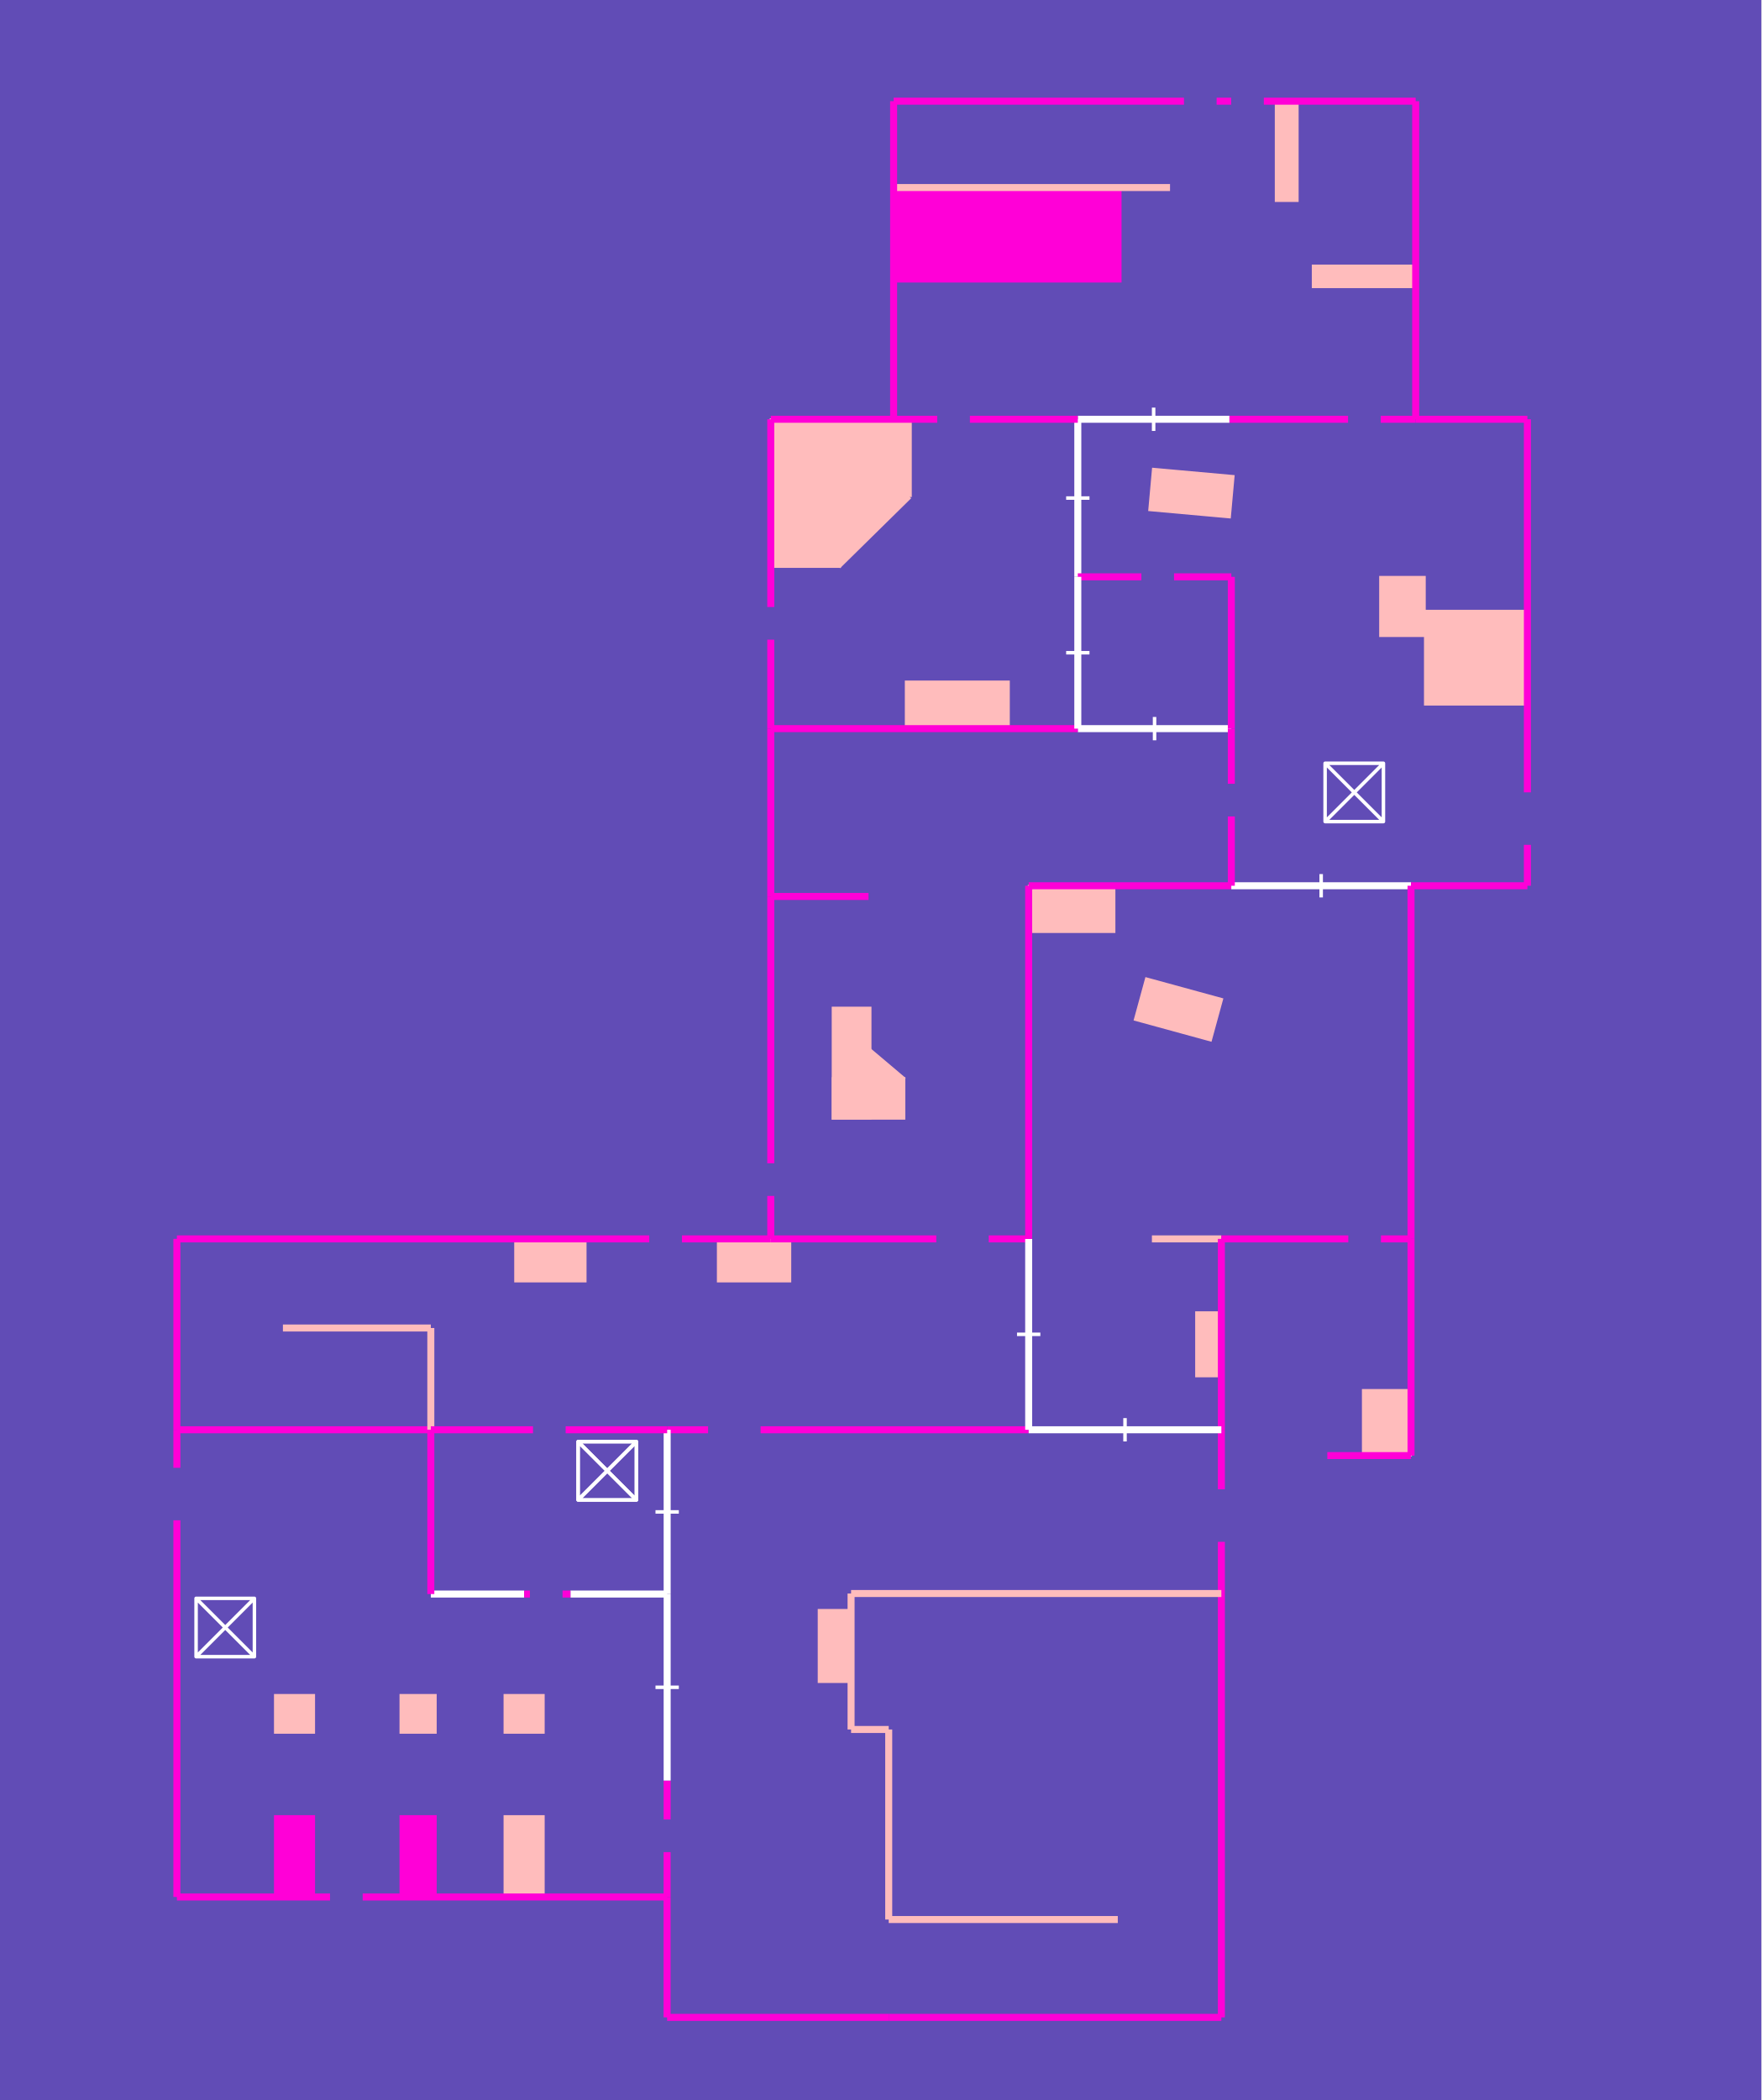
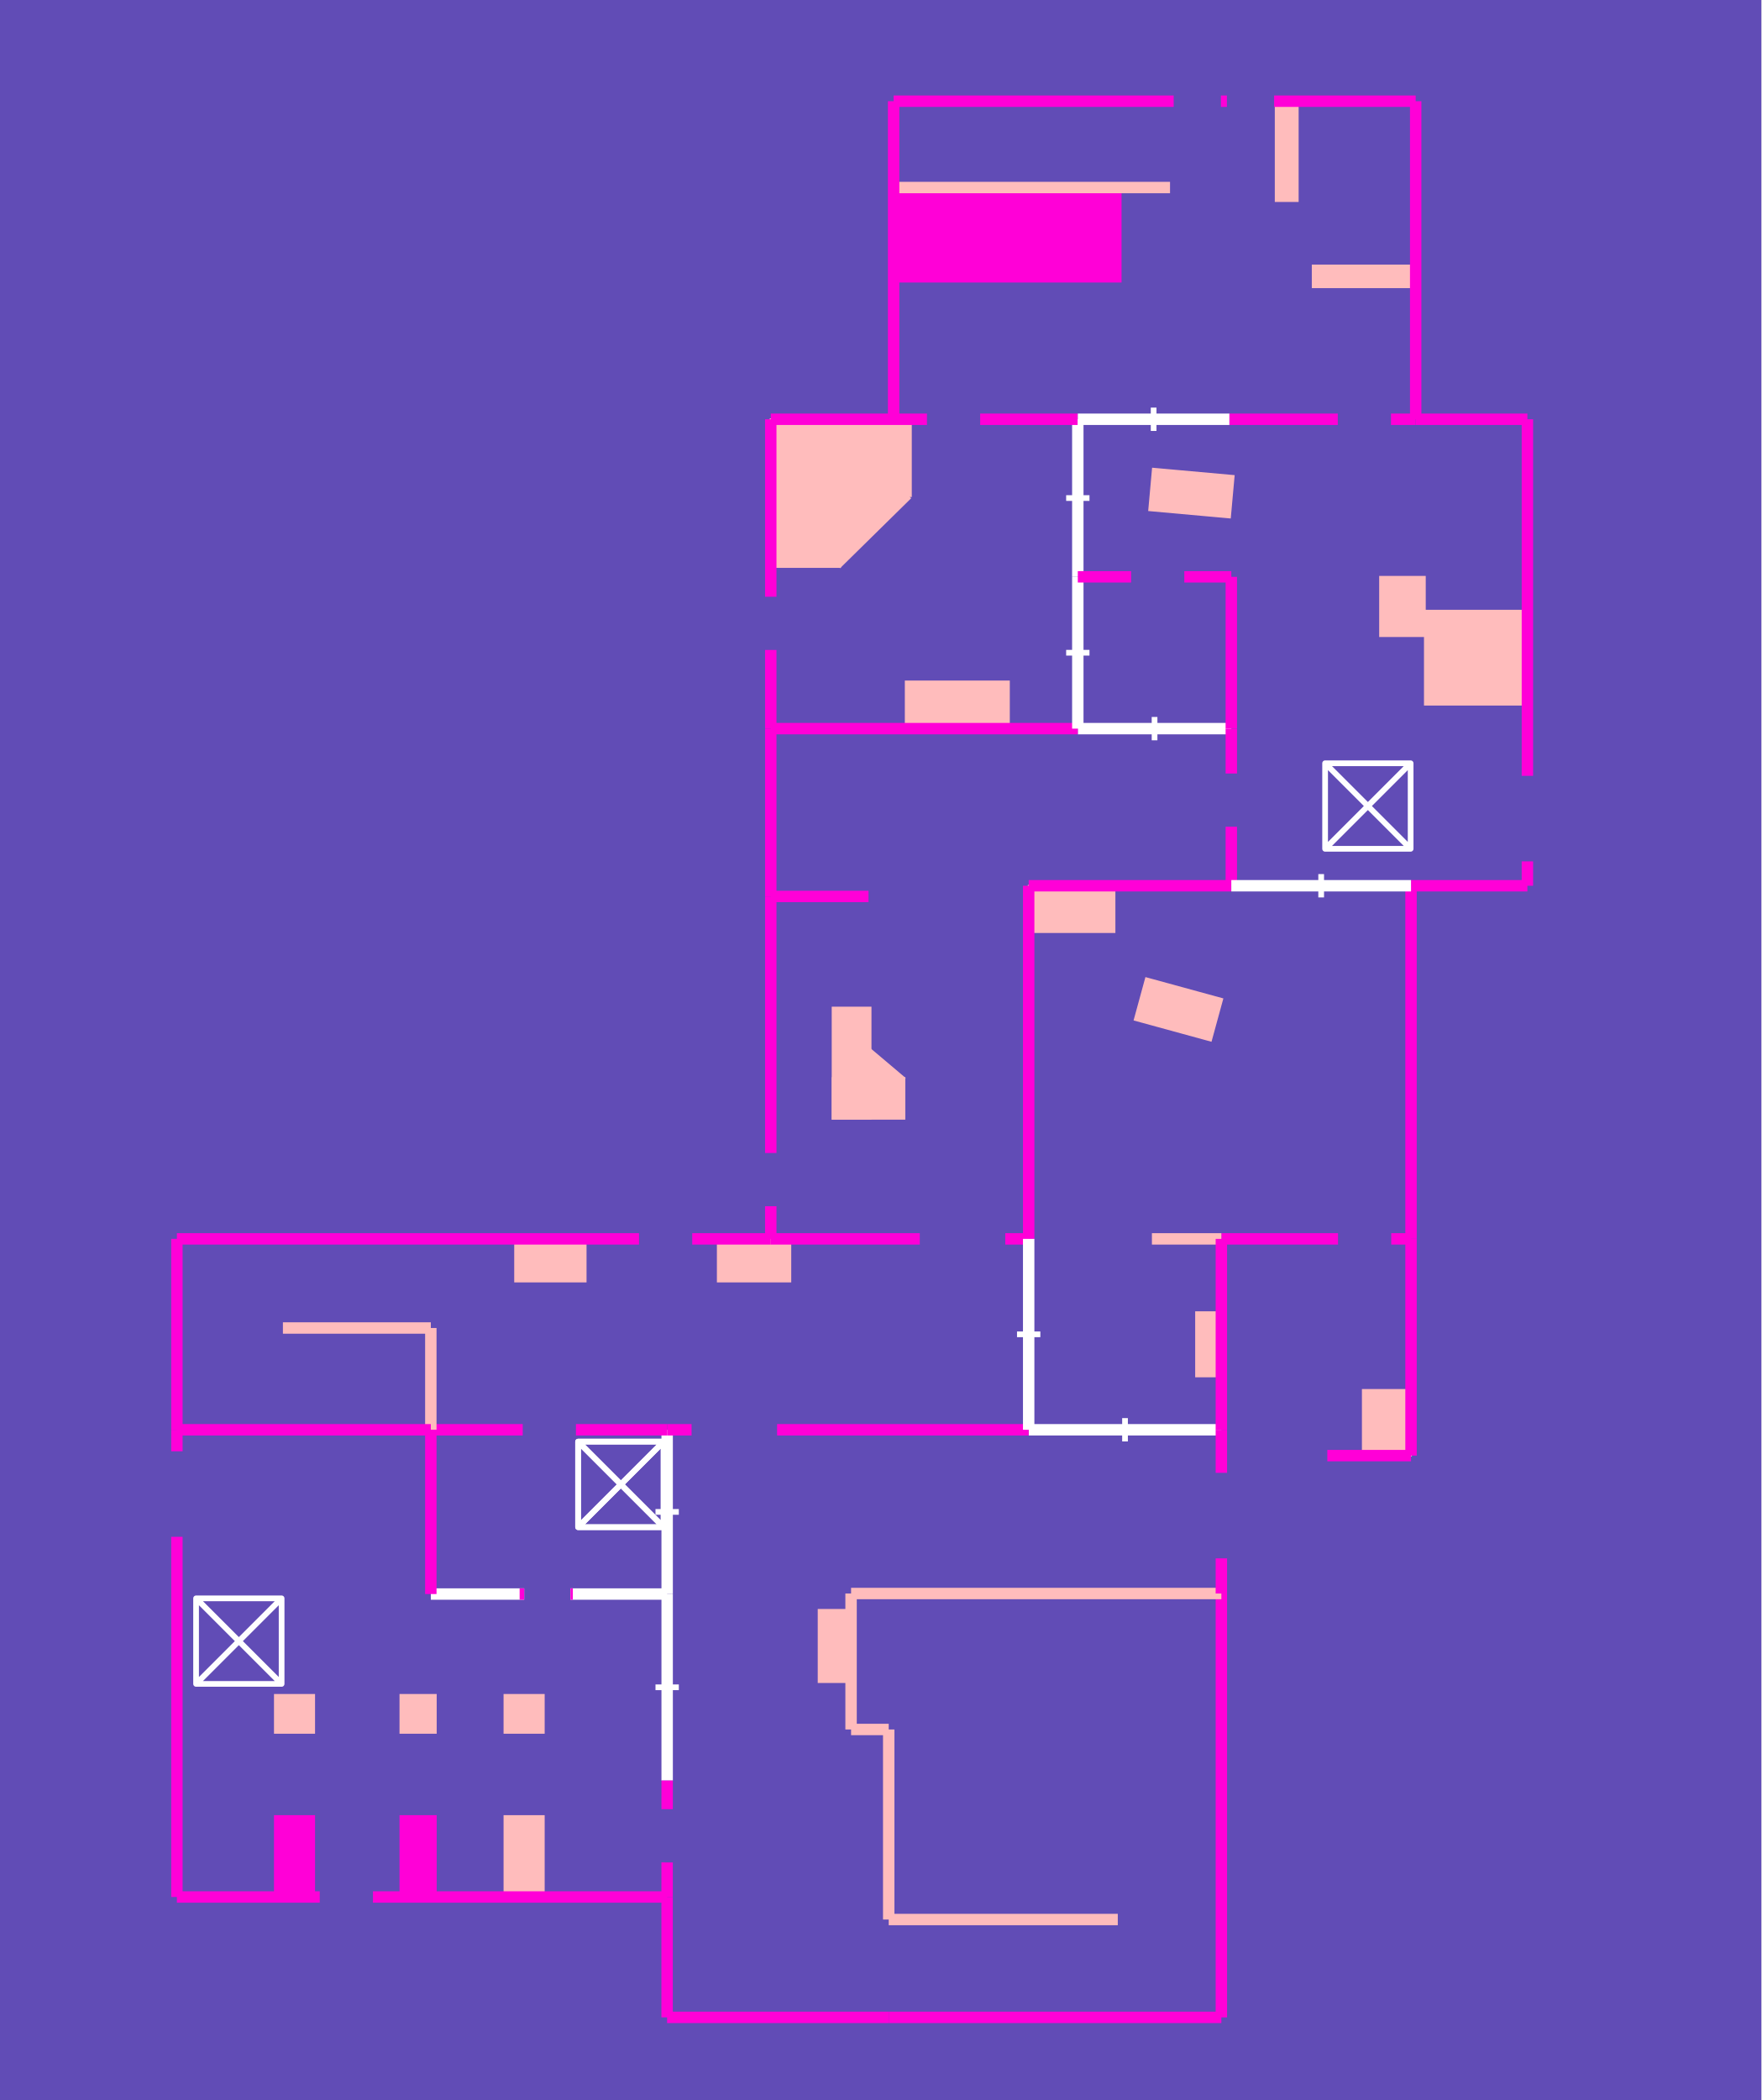
<svg xmlns="http://www.w3.org/2000/svg" viewBox="-335 -450 755 900">
  <rect fill="#614CB6" height="900" width="755" x="-335" y="-450" />
+   <path d="M156.249,30.791 L188.939,21.843 L184.05,3.985 L151.361,12.933 z" fill="#FFBCBC" stroke="#FFBCBC" stroke-width="0.75" transform="scale(1, -1)" />
+   <path d="M249.165,-145.677 L269.837,-145.677 L269.837,-173.829 L249.165,-173.829 z" fill="#FFBCBC" stroke="#FFBCBC" stroke-width="0.75" transform="scale(1, -1)" />
+   <path d="M21.889,-29.474 L38.179,-29.474 L38.179,18.19 L21.889,18.19 z" fill="#FFBCBC" stroke="#FFBCBC" stroke-width="0.75" transform="scale(1, -1)" />
+   <path d="M145.372,329.293 L48.053,329.293 L48.053,369.626 L145.372,369.626 z" fill="#FF00D7" stroke="#FF00D7" stroke-width="0.75" transform="scale(1, -1)" />
+   <path d="M39.469,252.287 L55.036,236.461 L25.088,207.001 L9.52,222.827 z" fill="#FFBCBC" stroke="#FFBCBC" stroke-width="0.75" transform="scale(1, -1)" />
+   <path d="M227.68,336.23 L271.832,336.23 L271.832,326.887 L227.68,326.887 z" fill="#FFBCBC" stroke="#FFBCBC" stroke-width="0.75" transform="scale(1, -1)" />
+   <path d="M52.687,-12.031 L21.889,-12.031 L21.889,-29.474 L52.687,-29.474 z" fill="#FFBCBC" stroke="#FFBCBC" stroke-width="0.75" transform="scale(1, -1)" />
+   <path d="M-200.331,-362.997 L-217.177,-362.997 L-217.177,-328.307 L-200.331,-328.307 z" fill="#FF00D7" stroke="#FF00D7" stroke-width="0.75" transform="scale(1, -1)" />
+   <path d="M29.812,-239.937 L15.897,-239.937 L15.897,-270.907 L29.812,-270.907 z" fill="#FFBCBC" stroke="#FFBCBC" stroke-width="0.75" transform="scale(1, -1)" />
+   <path d="M-101.903,-292.652 L-118.774,-292.652 L-118.774,-276.373 L-101.903,-276.373 z" fill="#FFBCBC" stroke="#FFBCBC" stroke-width="0.75" transform="scale(1, -1)" />
+   <path d="M29.703,-10.3 L38.423,0.021 L52.687,-12.031 L43.967,-22.352 z" fill="#FFBCBC" stroke="#FFBCBC" stroke-width="0.75" transform="scale(1, -1)" />
  <path d="M-148.188,-292.652 L-163.375,-292.652 L-163.375,-276.373 L-148.188,-276.373 z" fill="#FFBCBC" stroke="#FFBCBC" stroke-width="0.75" transform="scale(1, -1)" />
-   <path d="M39.469,252.287 L55.036,236.461 L25.088,207.001 L9.52,222.827 z" fill="#FFBCBC" stroke="#FFBCBC" stroke-width="0.75" transform="scale(1, -1)" />
-   <path d="M249.165,-145.677 L269.837,-145.677 L269.837,-173.829 L249.165,-173.829 z" fill="#FFBCBC" stroke="#FFBCBC" stroke-width="0.75" transform="scale(1, -1)" />
-   <path d="M156.249,30.791 L188.939,21.843 L184.05,3.985 L151.361,12.933 z" fill="#FFBCBC" stroke="#FFBCBC" stroke-width="0.75" transform="scale(1, -1)" />
+   <path d="M275.768,177.369 L256.561,177.369 L256.561,202.802 L275.768,202.802 z" fill="#FFBCBC" stroke="#FFBCBC" stroke-width="0.75" transform="scale(1, -1)" />
+   <path d="M159.186,249.153 L193.831,246.027 L192.223,228.201 L157.577,231.327 z" fill="#FFBCBC" stroke="#FFBCBC" stroke-width="0.75" transform="scale(1, -1)" />
+   <path d="M55.455,237.367 L-4.608,237.367 L-4.608,270.313 L55.455,270.313 z" fill="#FFBCBC" stroke="#FFBCBC" stroke-width="0.75" transform="scale(1, -1)" />
+   <path d="M319.717,188.285 L275.768,188.285 L275.768,147.994 L319.717,147.994 z" fill="#FFBCBC" stroke="#FFBCBC" stroke-width="0.75" transform="scale(1, -1)" />
+   <path d="M211.818,406.63 L221.282,406.63 L221.282,363.824 L211.818,363.824 z" fill="#FFBCBC" stroke="#FFBCBC" stroke-width="0.75" transform="scale(1, -1)" />
+   <path d="M142.735,50.524 L105.942,50.524 L105.942,70.392 L142.735,70.392 z" fill="#FFBCBC" stroke="#FFBCBC" stroke-width="0.75" transform="scale(1, -1)" />
+   <path d="M-4.608,270.313 L25.088,270.313 L25.088,207.001 L-4.608,207.001 z" fill="#FFBCBC" stroke="#FFBCBC" stroke-width="0.75" transform="scale(1, -1)" />
+   <path d="M-163.375,-328.307 L-148.188,-328.307 L-148.188,-362.997 L-163.375,-362.997 z" fill="#FF00D7" stroke="#FF00D7" stroke-width="0.75" transform="scale(1, -1)" />
+   <path d="M177.689,-139.895 L188.536,-139.895 L188.536,-112.365 L177.689,-112.365 z" fill="#FFBCBC" stroke="#FFBCBC" stroke-width="0.75" transform="scale(1, -1)" />
+   <path d="M97.474,137.73 L53.231,137.73 L53.231,157.958 L97.474,157.958 z" fill="#FFBCBC" stroke="#FFBCBC" stroke-width="0.75" transform="scale(1, -1)" />
+   <path d="M3.788,-80.951 L-27.33,-80.951 L-27.33,-99.228 L3.788,-99.228 z" fill="#FFBCBC" stroke="#FFBCBC" stroke-width="0.75" transform="scale(1, -1)" />
+   <path d="M-118.774,-328.307 L-101.903,-328.307 L-101.903,-362.997 L-118.774,-362.997 z" fill="#FFBCBC" stroke="#FFBCBC" stroke-width="0.75" transform="scale(1, -1)" />
  <path d="M-200.331,-292.652 L-217.177,-292.652 L-217.177,-276.373 L-200.331,-276.373 z" fill="#FFBCBC" stroke="#FFBCBC" stroke-width="0.75" transform="scale(1, -1)" />
  <path d="M-83.955,-80.951 L-114.204,-80.951 L-114.204,-99.228 L-83.955,-99.228 z" fill="#FFBCBC" stroke="#FFBCBC" stroke-width="0.75" transform="scale(1, -1)" />
-   <path d="M275.768,177.369 L256.561,177.369 L256.561,202.802 L275.768,202.802 z" fill="#FFBCBC" stroke="#FFBCBC" stroke-width="0.75" transform="scale(1, -1)" />
-   <path d="M211.818,406.63 L221.282,406.63 L221.282,363.824 L211.818,363.824 z" fill="#FFBCBC" stroke="#FFBCBC" stroke-width="0.75" transform="scale(1, -1)" />
-   <path d="M159.186,249.153 L193.831,246.027 L192.223,228.201 L157.577,231.327 z" fill="#FFBCBC" stroke="#FFBCBC" stroke-width="0.75" transform="scale(1, -1)" />
-   <path d="M142.735,50.524 L105.942,50.524 L105.942,70.392 L142.735,70.392 z" fill="#FFBCBC" stroke="#FFBCBC" stroke-width="0.75" transform="scale(1, -1)" />
-   <path d="M29.703,-10.3 L38.423,0.021 L52.687,-12.031 L43.967,-22.352 z" fill="#FFBCBC" stroke="#FFBCBC" stroke-width="0.75" transform="scale(1, -1)" />
-   <path d="M-118.774,-328.307 L-101.903,-328.307 L-101.903,-362.997 L-118.774,-362.997 z" fill="#FFBCBC" stroke="#FFBCBC" stroke-width="0.75" transform="scale(1, -1)" />
-   <path d="M227.68,336.23 L271.832,336.23 L271.832,326.887 L227.68,326.887 z" fill="#FFBCBC" stroke="#FFBCBC" stroke-width="0.75" transform="scale(1, -1)" />
-   <path d="M21.889,-29.474 L38.179,-29.474 L38.179,18.19 L21.889,18.19 z" fill="#FFBCBC" stroke="#FFBCBC" stroke-width="0.75" transform="scale(1, -1)" />
-   <path d="M-200.331,-362.997 L-217.177,-362.997 L-217.177,-328.307 L-200.331,-328.307 z" fill="#FF00D7" stroke="#FF00D7" stroke-width="0.75" transform="scale(1, -1)" />
-   <path d="M-4.608,270.313 L25.088,270.313 L25.088,207.001 L-4.608,207.001 z" fill="#FFBCBC" stroke="#FFBCBC" stroke-width="0.75" transform="scale(1, -1)" />
-   <path d="M52.687,-12.031 L21.889,-12.031 L21.889,-29.474 L52.687,-29.474 z" fill="#FFBCBC" stroke="#FFBCBC" stroke-width="0.75" transform="scale(1, -1)" />
-   <path d="M29.812,-239.937 L15.897,-239.937 L15.897,-270.907 L29.812,-270.907 z" fill="#FFBCBC" stroke="#FFBCBC" stroke-width="0.75" transform="scale(1, -1)" />
-   <path d="M319.717,188.285 L275.768,188.285 L275.768,147.994 L319.717,147.994 z" fill="#FFBCBC" stroke="#FFBCBC" stroke-width="0.75" transform="scale(1, -1)" />
-   <path d="M145.372,329.293 L48.053,329.293 L48.053,369.626 L145.372,369.626 z" fill="#FF00D7" stroke="#FF00D7" stroke-width="0.75" transform="scale(1, -1)" />
-   <path d="M3.788,-80.951 L-27.33,-80.951 L-27.33,-99.228 L3.788,-99.228 z" fill="#FFBCBC" stroke="#FFBCBC" stroke-width="0.75" transform="scale(1, -1)" />
-   <path d="M-101.903,-292.652 L-118.774,-292.652 L-118.774,-276.373 L-101.903,-276.373 z" fill="#FFBCBC" stroke="#FFBCBC" stroke-width="0.75" transform="scale(1, -1)" />
-   <path d="M97.474,137.73 L53.231,137.73 L53.231,157.958 L97.474,157.958 z" fill="#FFBCBC" stroke="#FFBCBC" stroke-width="0.75" transform="scale(1, -1)" />
-   <path d="M177.689,-139.895 L188.536,-139.895 L188.536,-112.365 L177.689,-112.365 z" fill="#FFBCBC" stroke="#FFBCBC" stroke-width="0.75" transform="scale(1, -1)" />
-   <path d="M55.455,237.367 L-4.608,237.367 L-4.608,270.313 L55.455,270.313 z" fill="#FFBCBC" stroke="#FFBCBC" stroke-width="0.75" transform="scale(1, -1)" />
-   <path d="M-163.375,-328.307 L-148.188,-328.307 L-148.188,-362.997 L-163.375,-362.997 z" fill="#FF00D7" stroke="#FF00D7" stroke-width="0.75" transform="scale(1, -1)" />
-   <path d="M-87.201,-192.839 L-62.201,-167.839 L-87.201,-167.839 L-62.201,-192.839 L-87.201,-192.839 L-87.201,-167.839 L-62.201,-167.839 L-62.201,-192.839 z" fill="none" stroke="#FFFFFF" stroke-linejoin="round" stroke-width="1.5" transform="scale(1, -1)" />
-   <path d="M-250.948,-260.006 L-225.948,-235.006 L-250.948,-235.006 L-225.948,-260.006 L-250.948,-260.006 L-250.948,-235.006 L-225.948,-235.006 L-225.948,-260.006 z" fill="none" stroke="#FFFFFF" stroke-linejoin="round" stroke-width="1.5" transform="scale(1, -1)" />
-   <path d="M-87.201,-192.839 L-62.201,-167.839 L-87.201,-167.839 L-62.201,-192.839 L-87.201,-192.839 L-87.201,-167.839 L-62.201,-167.839 L-62.201,-192.839 z" fill="none" stroke="#FFFFFF" stroke-linejoin="round" stroke-width="1.5" transform="scale(1, -1)" />
-   <path d="M233.007,97.889 L258.007,122.889 L233.007,122.889 L258.007,97.889 L233.007,97.889 L233.007,122.889 L258.007,122.889 L258.007,97.889 z" fill="none" stroke="#FFFFFF" stroke-linejoin="round" stroke-width="1.5" transform="scale(1, -1)" />
-   <path d="M271.832,406.63 L271.832,270.313 z" fill="none" stroke="#FF00D7" stroke-width="3" transform="scale(1, -1)" />
-   <path d="M192.801,137.73 L127.003,137.73 z" fill="none" stroke="#FFFFFF" stroke-width="3" transform="scale(1, -1)" />
-   <path d="M159.902,142.73 L159.902,132.73 z" fill="none" stroke="#FFFFFF" stroke-width="1.5" transform="scale(1, -1)" />
-   <path d="M269.837,-173.829 L233.954,-173.829 z" fill="none" stroke="#FF00D7" stroke-width="3" transform="scale(1, -1)" />
-   <path d="M-90.477,-233.16 L-49.024,-233.16 z" fill="none" stroke="#FFFFFF" stroke-width="3" transform="scale(1, -1)" />
-   <path d="M127.003,202.786 L127.003,270.313 z" fill="none" stroke="#FFFFFF" stroke-width="3" transform="scale(1, -1)" />
-   <path d="M132.003,236.549 L122.003,236.549 z" fill="none" stroke="#FFFFFF" stroke-width="1.5" transform="scale(1, -1)" />
-   <path d="M-259.174,-362.997 L-259.174,-201.554 z" fill="none" stroke="#FF00D7" stroke-width="3" transform="scale(1, -1)" />
-   <path d="M-259.174,-179.054 L-259.174,-162.76 z" fill="none" stroke="#FF00D7" stroke-width="3" transform="scale(1, -1)" />
-   <path d="M158.766,-80.951 L188.536,-80.951 z" fill="none" stroke="#FFBCBC" stroke-width="3" transform="scale(1, -1)" />
-   <path d="M29.812,-232.935 L29.812,-291.206 z" fill="none" stroke="#FFBCBC" stroke-width="3" transform="scale(1, -1)" />
-   <path d="M-259.174,-80.951 L-259.174,-162.76 z" fill="none" stroke="#FF00D7" stroke-width="3" transform="scale(1, -1)" />
-   <path d="M127.003,270.313 L192.001,270.313 z" fill="none" stroke="#FFFFFF" stroke-width="3" transform="scale(1, -1)" />
-   <path d="M159.502,265.313 L159.502,275.313 z" fill="none" stroke="#FFFFFF" stroke-width="1.5" transform="scale(1, -1)" />
-   <path d="M192.001,270.313 L242.842,270.313 z" fill="none" stroke="#FF00D7" stroke-width="3" transform="scale(1, -1)" />
-   <path d="M256.842,270.313 L271.832,270.313 z" fill="none" stroke="#FF00D7" stroke-width="3" transform="scale(1, -1)" />
-   <path d="M269.837,-80.951 L269.837,-173.829 z" fill="none" stroke="#FF00D7" stroke-width="3" transform="scale(1, -1)" />
-   <path d="M45.949,-414.583 L188.536,-414.583 z" fill="none" stroke="#FF00D7" stroke-width="3" transform="scale(1, -1)" />
-   <path d="M319.717,270.313 L271.832,270.313 z" fill="none" stroke="#FF00D7" stroke-width="3" transform="scale(1, -1)" />
-   <path d="M-259.174,-162.76 L-150.326,-162.76 z" fill="none" stroke="#FF00D7" stroke-width="3" transform="scale(1, -1)" />
-   <path d="M-150.326,-233.16 L-110.309,-233.16 z" fill="none" stroke="#FFFFFF" stroke-width="3" transform="scale(1, -1)" />
-   <path d="M-49.048,-414.583 L45.949,-414.583 z" fill="none" stroke="#FF00D7" stroke-width="3" transform="scale(1, -1)" />
-   <path d="M-213.728,-119.145 L-150.326,-119.145 z" fill="none" stroke="#FFBCBC" stroke-width="3" transform="scale(1, -1)" />
-   <path d="M-49.024,-162.76 L-31.479,-162.76 z" fill="none" stroke="#FF00D7" stroke-width="3" transform="scale(1, -1)" />
-   <path d="M-8.979,-162.76 L105.942,-162.76 z" fill="none" stroke="#FF00D7" stroke-width="3" transform="scale(1, -1)" />
-   <path d="M-49.024,-233.16 L-49.024,-162.76 z" fill="none" stroke="#FFFFFF" stroke-width="3" transform="scale(1, -1)" />
-   <path d="M-44.024,-197.96 L-54.024,-197.96 z" fill="none" stroke="#FFFFFF" stroke-width="1.5" transform="scale(1, -1)" />
-   <path d="M105.942,70.392 L192.801,70.392 z" fill="none" stroke="#FF00D7" stroke-width="3" transform="scale(1, -1)" />
-   <path d="M-49.048,-362.997 L-49.048,-414.583 z" fill="none" stroke="#FF00D7" stroke-width="3" transform="scale(1, -1)" />
-   <path d="M188.536,-162.76 L188.536,-188.289 z" fill="none" stroke="#FF00D7" stroke-width="3" transform="scale(1, -1)" />
-   <path d="M188.536,-210.789 L188.536,-232.935 z" fill="none" stroke="#FF00D7" stroke-width="3" transform="scale(1, -1)" />
-   <path d="M269.837,70.392 L192.801,70.392 z" fill="none" stroke="#FFFFFF" stroke-width="3" transform="scale(1, -1)" />
-   <path d="M231.319,75.392 L231.319,65.392 z" fill="none" stroke="#FFFFFF" stroke-width="1.5" transform="scale(1, -1)" />
-   <path d="M-4.608,137.73 L-4.608,65.805 z" fill="none" stroke="#FF00D7" stroke-width="3" transform="scale(1, -1)" />
-   <path d="M-110.309,-233.16 L-107.857,-233.16 z" fill="none" stroke="#FF00D7" stroke-width="3" transform="scale(1, -1)" />
-   <path d="M-93.857,-233.16 L-90.477,-233.16 z" fill="none" stroke="#FF00D7" stroke-width="3" transform="scale(1, -1)" />
-   <path d="M-4.608,-80.951 L-42.684,-80.951 z" fill="none" stroke="#FF00D7" stroke-width="3" transform="scale(1, -1)" />
-   <path d="M-56.684,-80.951 L-259.174,-80.951 z" fill="none" stroke="#FF00D7" stroke-width="3" transform="scale(1, -1)" />
-   <path d="M188.536,-80.951 L188.536,-162.76 z" fill="none" stroke="#FF00D7" stroke-width="3" transform="scale(1, -1)" />
-   <path d="M144.14,-372.654 L45.949,-372.654 z" fill="none" stroke="#FFBCBC" stroke-width="3" transform="scale(1, -1)" />
-   <path d="M-4.608,65.805 L-4.608,-48.547 z" fill="none" stroke="#FF00D7" stroke-width="3" transform="scale(1, -1)" />
-   <path d="M-4.608,-62.547 L-4.608,-80.951 z" fill="none" stroke="#FF00D7" stroke-width="3" transform="scale(1, -1)" />
-   <path d="M-49.024,-313.086 L-49.032,-329.776 z" fill="none" stroke="#FF00D7" stroke-width="3" transform="scale(1, -1)" />
-   <path d="M-49.039,-343.776 L-49.048,-362.997 z" fill="none" stroke="#FF00D7" stroke-width="3" transform="scale(1, -1)" />
-   <path d="M-259.174,-362.997 L-193.536,-362.997 z" fill="none" stroke="#FF00D7" stroke-width="3" transform="scale(1, -1)" />
-   <path d="M-179.536,-362.997 L-49.048,-362.997 z" fill="none" stroke="#FF00D7" stroke-width="3" transform="scale(1, -1)" />
-   <path d="M48.053,369.626 L166.531,369.626 z" fill="none" stroke="#FFBCBC" stroke-width="3" transform="scale(1, -1)" />
-   <path d="M-4.608,-80.951 L66.333,-80.951 z" fill="none" stroke="#FF00D7" stroke-width="3" transform="scale(1, -1)" />
-   <path d="M88.833,-80.951 L105.942,-80.951 z" fill="none" stroke="#FF00D7" stroke-width="3" transform="scale(1, -1)" />
-   <path d="M48.053,270.313 L48.053,406.63 z" fill="none" stroke="#FF00D7" stroke-width="3" transform="scale(1, -1)" />
-   <path d="M-150.326,-119.145 L-150.326,-162.76 z" fill="none" stroke="#FFBCBC" stroke-width="3" transform="scale(1, -1)" />
-   <path d="M-4.608,270.313 L66.74,270.313 z" fill="none" stroke="#FF00D7" stroke-width="3" transform="scale(1, -1)" />
-   <path d="M80.74,270.313 L127.003,270.313 z" fill="none" stroke="#FF00D7" stroke-width="3" transform="scale(1, -1)" />
-   <path d="M192.801,202.786 L168.248,202.786 z" fill="none" stroke="#FF00D7" stroke-width="3" transform="scale(1, -1)" />
-   <path d="M154.248,202.786 L127.003,202.786 z" fill="none" stroke="#FF00D7" stroke-width="3" transform="scale(1, -1)" />
-   <path d="M48.053,406.63 L172.503,406.63 z" fill="none" stroke="#FF00D7" stroke-width="3" transform="scale(1, -1)" />
-   <path d="M186.503,406.63 L192.744,406.63 z" fill="none" stroke="#FF00D7" stroke-width="3" transform="scale(1, -1)" />
-   <path d="M206.744,406.63 L271.832,406.63 z" fill="none" stroke="#FF00D7" stroke-width="3" transform="scale(1, -1)" />
-   <path d="M127.003,137.73 L-4.608,137.73 z" fill="none" stroke="#FF00D7" stroke-width="3" transform="scale(1, -1)" />
-   <path d="M105.942,-162.76 L105.942,-80.951 z" fill="none" stroke="#FFFFFF" stroke-width="3" transform="scale(1, -1)" />
-   <path d="M110.942,-121.855 L100.942,-121.855 z" fill="none" stroke="#FFFFFF" stroke-width="1.5" transform="scale(1, -1)" />
-   <path d="M37.286,65.805 L-4.608,65.805 z" fill="none" stroke="#FF00D7" stroke-width="3" transform="scale(1, -1)" />
-   <path d="M188.536,-80.951 L242.945,-80.951 z" fill="none" stroke="#FF00D7" stroke-width="3" transform="scale(1, -1)" />
-   <path d="M256.945,-80.951 L269.837,-80.951 z" fill="none" stroke="#FF00D7" stroke-width="3" transform="scale(1, -1)" />
-   <path d="M319.717,70.392 L269.837,70.392 z" fill="none" stroke="#FF00D7" stroke-width="3" transform="scale(1, -1)" />
-   <path d="M105.942,-162.76 L188.536,-162.76 z" fill="none" stroke="#FFFFFF" stroke-width="3" transform="scale(1, -1)" />
-   <path d="M147.239,-167.76 L147.239,-157.76 z" fill="none" stroke="#FFFFFF" stroke-width="1.5" transform="scale(1, -1)" />
-   <path d="M29.812,-291.206 L45.949,-291.206 z" fill="none" stroke="#FFBCBC" stroke-width="3" transform="scale(1, -1)" />
-   <path d="M188.536,-414.583 L188.536,-232.935 z" fill="none" stroke="#FF00D7" stroke-width="3" transform="scale(1, -1)" />
-   <path d="M-150.326,-162.76 L-150.326,-233.16 z" fill="none" stroke="#FF00D7" stroke-width="3" transform="scale(1, -1)" />
-   <path d="M127.003,137.73 L127.003,202.786 z" fill="none" stroke="#FFFFFF" stroke-width="3" transform="scale(1, -1)" />
-   <path d="M132.003,170.258 L122.003,170.258 z" fill="none" stroke="#FFFFFF" stroke-width="1.5" transform="scale(1, -1)" />
-   <path d="M-4.608,270.313 L-4.608,189.852 z" fill="none" stroke="#FF00D7" stroke-width="3" transform="scale(1, -1)" />
-   <path d="M-4.608,175.852 L-4.608,137.73 z" fill="none" stroke="#FF00D7" stroke-width="3" transform="scale(1, -1)" />
-   <path d="M319.717,270.313 L319.717,110.421 z" fill="none" stroke="#FF00D7" stroke-width="3" transform="scale(1, -1)" />
-   <path d="M319.717,87.921 L319.717,70.392 z" fill="none" stroke="#FF00D7" stroke-width="3" transform="scale(1, -1)" />
-   <path d="M269.837,-80.951 L269.837,70.392 z" fill="none" stroke="#FF00D7" stroke-width="3" transform="scale(1, -1)" />
-   <path d="M-49.024,-313.086 L-49.024,-233.16 z" fill="none" stroke="#FFFFFF" stroke-width="3" transform="scale(1, -1)" />
-   <path d="M-44.024,-273.123 L-54.024,-273.123 z" fill="none" stroke="#FFFFFF" stroke-width="1.5" transform="scale(1, -1)" />
-   <path d="M105.942,-80.951 L105.942,70.392 z" fill="none" stroke="#FF00D7" stroke-width="3" transform="scale(1, -1)" />
-   <path d="M192.801,202.786 L192.801,137.73 z" fill="none" stroke="#FF00D7" stroke-width="3" transform="scale(1, -1)" />
-   <path d="M45.949,-372.654 L45.949,-291.206 z" fill="none" stroke="#FFBCBC" stroke-width="3" transform="scale(1, -1)" />
-   <path d="M29.812,-232.935 L188.536,-232.935 z" fill="none" stroke="#FFBCBC" stroke-width="3" transform="scale(1, -1)" />
-   <path d="M192.801,70.392 L192.801,100.093 z" fill="none" stroke="#FF00D7" stroke-width="3" transform="scale(1, -1)" />
-   <path d="M192.801,114.093 L192.801,137.73 z" fill="none" stroke="#FF00D7" stroke-width="3" transform="scale(1, -1)" />
-   <path d="M-150.326,-162.76 L-106.531,-162.76 z" fill="none" stroke="#FF00D7" stroke-width="3" transform="scale(1, -1)" />
-   <path d="M-92.531,-162.76 L-49.024,-162.76 z" fill="none" stroke="#FF00D7" stroke-width="3" transform="scale(1, -1)" />
+   <path d="M233.007,86.23 L269.667,122.889 L233.007,122.889 L269.667,86.23 L233.007,86.23 L233.007,122.889 L269.667,122.889 L269.667,86.23 z" fill="none" stroke="#FFFFFF" stroke-linejoin="round" stroke-width="2.444" transform="scale(1, -1)" />
+   <path d="M-87.201,-204.499 L-50.541,-167.839 L-87.201,-167.839 L-50.541,-204.499 L-87.201,-204.499 L-87.201,-167.839 L-50.541,-167.839 L-50.541,-204.499 z" fill="none" stroke="#FFFFFF" stroke-linejoin="round" stroke-width="2.444" transform="scale(1, -1)" />
+   <path d="M-87.201,-204.499 L-50.541,-167.839 L-87.201,-167.839 L-50.541,-204.499 L-87.201,-204.499 L-87.201,-167.839 L-50.541,-167.839 L-50.541,-204.499 z" fill="none" stroke="#FFFFFF" stroke-linejoin="round" stroke-width="2.444" transform="scale(1, -1)" />
+   <path d="M-250.948,-271.666 L-214.288,-235.006 L-250.948,-235.006 L-214.288,-271.666 L-250.948,-271.666 L-250.948,-235.006 L-214.288,-235.006 L-214.288,-271.666 z" fill="none" stroke="#FFFFFF" stroke-linejoin="round" stroke-width="2.444" transform="scale(1, -1)" />
+   <path d="M-49.048,-414.583 L45.949,-414.583 z" fill="none" stroke="#FF00D7" stroke-width="4.888" transform="scale(1, -1)" />
+   <path d="M105.942,70.392 L192.801,70.392 z" fill="none" stroke="#FF00D7" stroke-width="4.888" transform="scale(1, -1)" />
+   <path d="M188.536,-80.951 L238.54,-80.951 z" fill="none" stroke="#FF00D7" stroke-width="4.888" transform="scale(1, -1)" />
+   <path d="M261.35,-80.951 L269.837,-80.951 z" fill="none" stroke="#FF00D7" stroke-width="4.888" transform="scale(1, -1)" />
+   <path d="M105.942,-162.76 L188.536,-162.76 z" fill="none" stroke="#FFFFFF" stroke-width="4.888" transform="scale(1, -1)" />
+   <path d="M147.239,-167.76 L147.239,-157.76 z" fill="none" stroke="#FFFFFF" stroke-width="2.444" transform="scale(1, -1)" />
+   <path d="M105.942,-80.951 L105.942,70.392 z" fill="none" stroke="#FF00D7" stroke-width="4.888" transform="scale(1, -1)" />
+   <path d="M269.837,-80.951 L269.837,-173.829 z" fill="none" stroke="#FF00D7" stroke-width="4.888" transform="scale(1, -1)" />
+   <path d="M271.832,406.63 L271.832,270.313 z" fill="none" stroke="#FF00D7" stroke-width="4.888" transform="scale(1, -1)" />
+   <path d="M192.801,137.73 L127.003,137.73 z" fill="none" stroke="#FFFFFF" stroke-width="4.888" transform="scale(1, -1)" />
+   <path d="M159.902,142.73 L159.902,132.73 z" fill="none" stroke="#FFFFFF" stroke-width="2.444" transform="scale(1, -1)" />
+   <path d="M48.053,369.626 L166.531,369.626 z" fill="none" stroke="#FFBCBC" stroke-width="4.888" transform="scale(1, -1)" />
+   <path d="M127.003,202.786 L127.003,270.313 z" fill="none" stroke="#FFFFFF" stroke-width="4.888" transform="scale(1, -1)" />
+   <path d="M132.003,236.549 L122.003,236.549 z" fill="none" stroke="#FFFFFF" stroke-width="2.444" transform="scale(1, -1)" />
+   <path d="M-4.608,270.313 L62.335,270.313 z" fill="none" stroke="#FF00D7" stroke-width="4.888" transform="scale(1, -1)" />
+   <path d="M85.146,270.313 L127.003,270.313 z" fill="none" stroke="#FF00D7" stroke-width="4.888" transform="scale(1, -1)" />
+   <path d="M127.003,137.73 L-4.608,137.73 z" fill="none" stroke="#FF00D7" stroke-width="4.888" transform="scale(1, -1)" />
+   <path d="M192.801,70.392 L192.801,95.688 z" fill="none" stroke="#FF00D7" stroke-width="4.888" transform="scale(1, -1)" />
+   <path d="M192.801,118.498 L192.801,137.73 z" fill="none" stroke="#FF00D7" stroke-width="4.888" transform="scale(1, -1)" />
+   <path d="M-49.024,-233.16 L-49.024,-162.76 z" fill="none" stroke="#FFFFFF" stroke-width="4.888" transform="scale(1, -1)" />
+   <path d="M-44.024,-197.96 L-54.024,-197.96 z" fill="none" stroke="#FFFFFF" stroke-width="2.444" transform="scale(1, -1)" />
+   <path d="M-150.326,-162.76 L-110.936,-162.76 z" fill="none" stroke="#FF00D7" stroke-width="4.888" transform="scale(1, -1)" />
+   <path d="M-88.126,-162.76 L-49.024,-162.76 z" fill="none" stroke="#FF00D7" stroke-width="4.888" transform="scale(1, -1)" />
+   <path d="M-90.477,-233.16 L-49.024,-233.16 z" fill="none" stroke="#FFFFFF" stroke-width="4.888" transform="scale(1, -1)" />
+   <path d="M-49.048,-362.997 L-49.048,-414.583 z" fill="none" stroke="#FF00D7" stroke-width="4.888" transform="scale(1, -1)" />
+   <path d="M-259.174,-362.997 L-197.941,-362.997 z" fill="none" stroke="#FF00D7" stroke-width="4.888" transform="scale(1, -1)" />
+   <path d="M-175.13,-362.997 L-49.048,-362.997 z" fill="none" stroke="#FF00D7" stroke-width="4.888" transform="scale(1, -1)" />
+   <path d="M269.837,-173.829 L233.954,-173.829 z" fill="none" stroke="#FF00D7" stroke-width="4.888" transform="scale(1, -1)" />
+   <path d="M319.717,270.313 L271.832,270.313 z" fill="none" stroke="#FF00D7" stroke-width="4.888" transform="scale(1, -1)" />
+   <path d="M48.053,406.63 L168.098,406.63 z" fill="none" stroke="#FF00D7" stroke-width="4.888" transform="scale(1, -1)" />
+   <path d="M190.908,406.63 L188.338,406.63 z" fill="none" stroke="#FF00D7" stroke-width="4.888" transform="scale(1, -1)" />
+   <path d="M211.149,406.63 L271.832,406.63 z" fill="none" stroke="#FF00D7" stroke-width="4.888" transform="scale(1, -1)" />
+   <path d="M-4.608,-80.951 L59.253,-80.951 z" fill="none" stroke="#FF00D7" stroke-width="4.888" transform="scale(1, -1)" />
+   <path d="M95.913,-80.951 L105.942,-80.951 z" fill="none" stroke="#FF00D7" stroke-width="4.888" transform="scale(1, -1)" />
+   <path d="M-49.024,-313.086 L-49.024,-233.16 z" fill="none" stroke="#FFFFFF" stroke-width="4.888" transform="scale(1, -1)" />
+   <path d="M-44.024,-273.123 L-54.024,-273.123 z" fill="none" stroke="#FFFFFF" stroke-width="2.444" transform="scale(1, -1)" />
+   <path d="M-259.174,-80.951 L-259.174,-162.76 z" fill="none" stroke="#FF00D7" stroke-width="4.888" transform="scale(1, -1)" />
+   <path d="M188.536,-414.583 L188.536,-232.935 z" fill="none" stroke="#FF00D7" stroke-width="4.888" transform="scale(1, -1)" />
+   <path d="M29.812,-232.935 L188.536,-232.935 z" fill="none" stroke="#FFBCBC" stroke-width="4.888" transform="scale(1, -1)" />
+   <path d="M-150.326,-233.16 L-110.309,-233.16 z" fill="none" stroke="#FFFFFF" stroke-width="4.888" transform="scale(1, -1)" />
+   <path d="M-4.608,65.805 L-4.608,-44.142 z" fill="none" stroke="#FF00D7" stroke-width="4.888" transform="scale(1, -1)" />
+   <path d="M-4.608,-66.952 L-4.608,-80.951 z" fill="none" stroke="#FF00D7" stroke-width="4.888" transform="scale(1, -1)" />
+   <path d="M-150.326,-119.145 L-150.326,-162.76 z" fill="none" stroke="#FFBCBC" stroke-width="4.888" transform="scale(1, -1)" />
+   <path d="M-4.608,270.313 L-4.608,194.257 z" fill="none" stroke="#FF00D7" stroke-width="4.888" transform="scale(1, -1)" />
+   <path d="M-4.608,171.447 L-4.608,137.73 z" fill="none" stroke="#FF00D7" stroke-width="4.888" transform="scale(1, -1)" />
+   <path d="M45.949,-414.583 L188.536,-414.583 z" fill="none" stroke="#FF00D7" stroke-width="4.888" transform="scale(1, -1)" />
+   <path d="M127.003,270.313 L192.001,270.313 z" fill="none" stroke="#FFFFFF" stroke-width="4.888" transform="scale(1, -1)" />
+   <path d="M159.502,265.313 L159.502,275.313 z" fill="none" stroke="#FFFFFF" stroke-width="2.444" transform="scale(1, -1)" />
+   <path d="M37.286,65.805 L-4.608,65.805 z" fill="none" stroke="#FF00D7" stroke-width="4.888" transform="scale(1, -1)" />
+   <path d="M319.717,270.313 L319.717,117.5 z" fill="none" stroke="#FF00D7" stroke-width="4.888" transform="scale(1, -1)" />
+   <path d="M319.717,80.841 L319.717,70.392 z" fill="none" stroke="#FF00D7" stroke-width="4.888" transform="scale(1, -1)" />
+   <path d="M-259.174,-162.76 L-150.326,-162.76 z" fill="none" stroke="#FF00D7" stroke-width="4.888" transform="scale(1, -1)" />
+   <path d="M158.766,-80.951 L188.536,-80.951 z" fill="none" stroke="#FFBCBC" stroke-width="4.888" transform="scale(1, -1)" />
+   <path d="M29.812,-232.935 L29.812,-291.206 z" fill="none" stroke="#FFBCBC" stroke-width="4.888" transform="scale(1, -1)" />
+   <path d="M144.14,-372.654 L45.949,-372.654 z" fill="none" stroke="#FFBCBC" stroke-width="4.888" transform="scale(1, -1)" />
+   <path d="M-259.174,-362.997 L-259.174,-208.634 z" fill="none" stroke="#FF00D7" stroke-width="4.888" transform="scale(1, -1)" />
+   <path d="M-259.174,-171.974 L-259.174,-162.76 z" fill="none" stroke="#FF00D7" stroke-width="4.888" transform="scale(1, -1)" />
+   <path d="M-49.024,-162.76 L-38.559,-162.76 z" fill="none" stroke="#FF00D7" stroke-width="4.888" transform="scale(1, -1)" />
+   <path d="M-1.899,-162.76 L105.942,-162.76 z" fill="none" stroke="#FF00D7" stroke-width="4.888" transform="scale(1, -1)" />
+   <path d="M192.001,270.313 L238.437,270.313 z" fill="none" stroke="#FF00D7" stroke-width="4.888" transform="scale(1, -1)" />
+   <path d="M261.247,270.313 L271.832,270.313 z" fill="none" stroke="#FF00D7" stroke-width="4.888" transform="scale(1, -1)" />
+   <path d="M-150.326,-162.76 L-150.326,-233.16 z" fill="none" stroke="#FF00D7" stroke-width="4.888" transform="scale(1, -1)" />
+   <path d="M192.801,202.786 L192.801,137.73 z" fill="none" stroke="#FF00D7" stroke-width="4.888" transform="scale(1, -1)" />
+   <path d="M-4.608,137.73 L-4.608,65.805 z" fill="none" stroke="#FF00D7" stroke-width="4.888" transform="scale(1, -1)" />
+   <path d="M-4.608,-80.951 L-38.278,-80.951 z" fill="none" stroke="#FF00D7" stroke-width="4.888" transform="scale(1, -1)" />
+   <path d="M-61.089,-80.951 L-259.174,-80.951 z" fill="none" stroke="#FF00D7" stroke-width="4.888" transform="scale(1, -1)" />
+   <path d="M188.536,-80.951 L188.536,-162.76 z" fill="none" stroke="#FF00D7" stroke-width="4.888" transform="scale(1, -1)" />
+   <path d="M-49.024,-313.086 L-49.03,-325.37 z" fill="none" stroke="#FF00D7" stroke-width="4.888" transform="scale(1, -1)" />
+   <path d="M-49.041,-348.181 L-49.048,-362.997 z" fill="none" stroke="#FF00D7" stroke-width="4.888" transform="scale(1, -1)" />
+   <path d="M-110.309,-233.16 L-112.262,-233.16 z" fill="none" stroke="#FF00D7" stroke-width="4.888" transform="scale(1, -1)" />
+   <path d="M-89.452,-233.16 L-90.477,-233.16 z" fill="none" stroke="#FF00D7" stroke-width="4.888" transform="scale(1, -1)" />
+   <path d="M188.536,-162.76 L188.536,-181.21 z" fill="none" stroke="#FF00D7" stroke-width="4.888" transform="scale(1, -1)" />
+   <path d="M188.536,-217.869 L188.536,-232.935 z" fill="none" stroke="#FF00D7" stroke-width="4.888" transform="scale(1, -1)" />
+   <path d="M127.003,137.73 L127.003,202.786 z" fill="none" stroke="#FFFFFF" stroke-width="4.888" transform="scale(1, -1)" />
+   <path d="M132.003,170.258 L122.003,170.258 z" fill="none" stroke="#FFFFFF" stroke-width="2.444" transform="scale(1, -1)" />
+   <path d="M192.801,202.786 L172.653,202.786 z" fill="none" stroke="#FF00D7" stroke-width="4.888" transform="scale(1, -1)" />
+   <path d="M149.843,202.786 L127.003,202.786 z" fill="none" stroke="#FF00D7" stroke-width="4.888" transform="scale(1, -1)" />
+   <path d="M269.837,-80.951 L269.837,70.392 z" fill="none" stroke="#FF00D7" stroke-width="4.888" transform="scale(1, -1)" />
+   <path d="M29.812,-291.206 L45.949,-291.206 z" fill="none" stroke="#FFBCBC" stroke-width="4.888" transform="scale(1, -1)" />
+   <path d="M48.053,270.313 L48.053,406.63 z" fill="none" stroke="#FF00D7" stroke-width="4.888" transform="scale(1, -1)" />
+   <path d="M105.942,-162.76 L105.942,-80.951 z" fill="none" stroke="#FFFFFF" stroke-width="4.888" transform="scale(1, -1)" />
+   <path d="M110.942,-121.855 L100.942,-121.855 z" fill="none" stroke="#FFFFFF" stroke-width="2.444" transform="scale(1, -1)" />
+   <path d="M45.949,-372.654 L45.949,-291.206 z" fill="none" stroke="#FFBCBC" stroke-width="4.888" transform="scale(1, -1)" />
+   <path d="M319.717,70.392 L269.837,70.392 z" fill="none" stroke="#FF00D7" stroke-width="4.888" transform="scale(1, -1)" />
+   <path d="M269.837,70.392 L192.801,70.392 z" fill="none" stroke="#FFFFFF" stroke-width="4.888" transform="scale(1, -1)" />
+   <path d="M231.319,75.392 L231.319,65.392 z" fill="none" stroke="#FFFFFF" stroke-width="2.444" transform="scale(1, -1)" />
+   <path d="M-213.728,-119.145 L-150.326,-119.145 z" fill="none" stroke="#FFBCBC" stroke-width="4.888" transform="scale(1, -1)" />
</svg>
